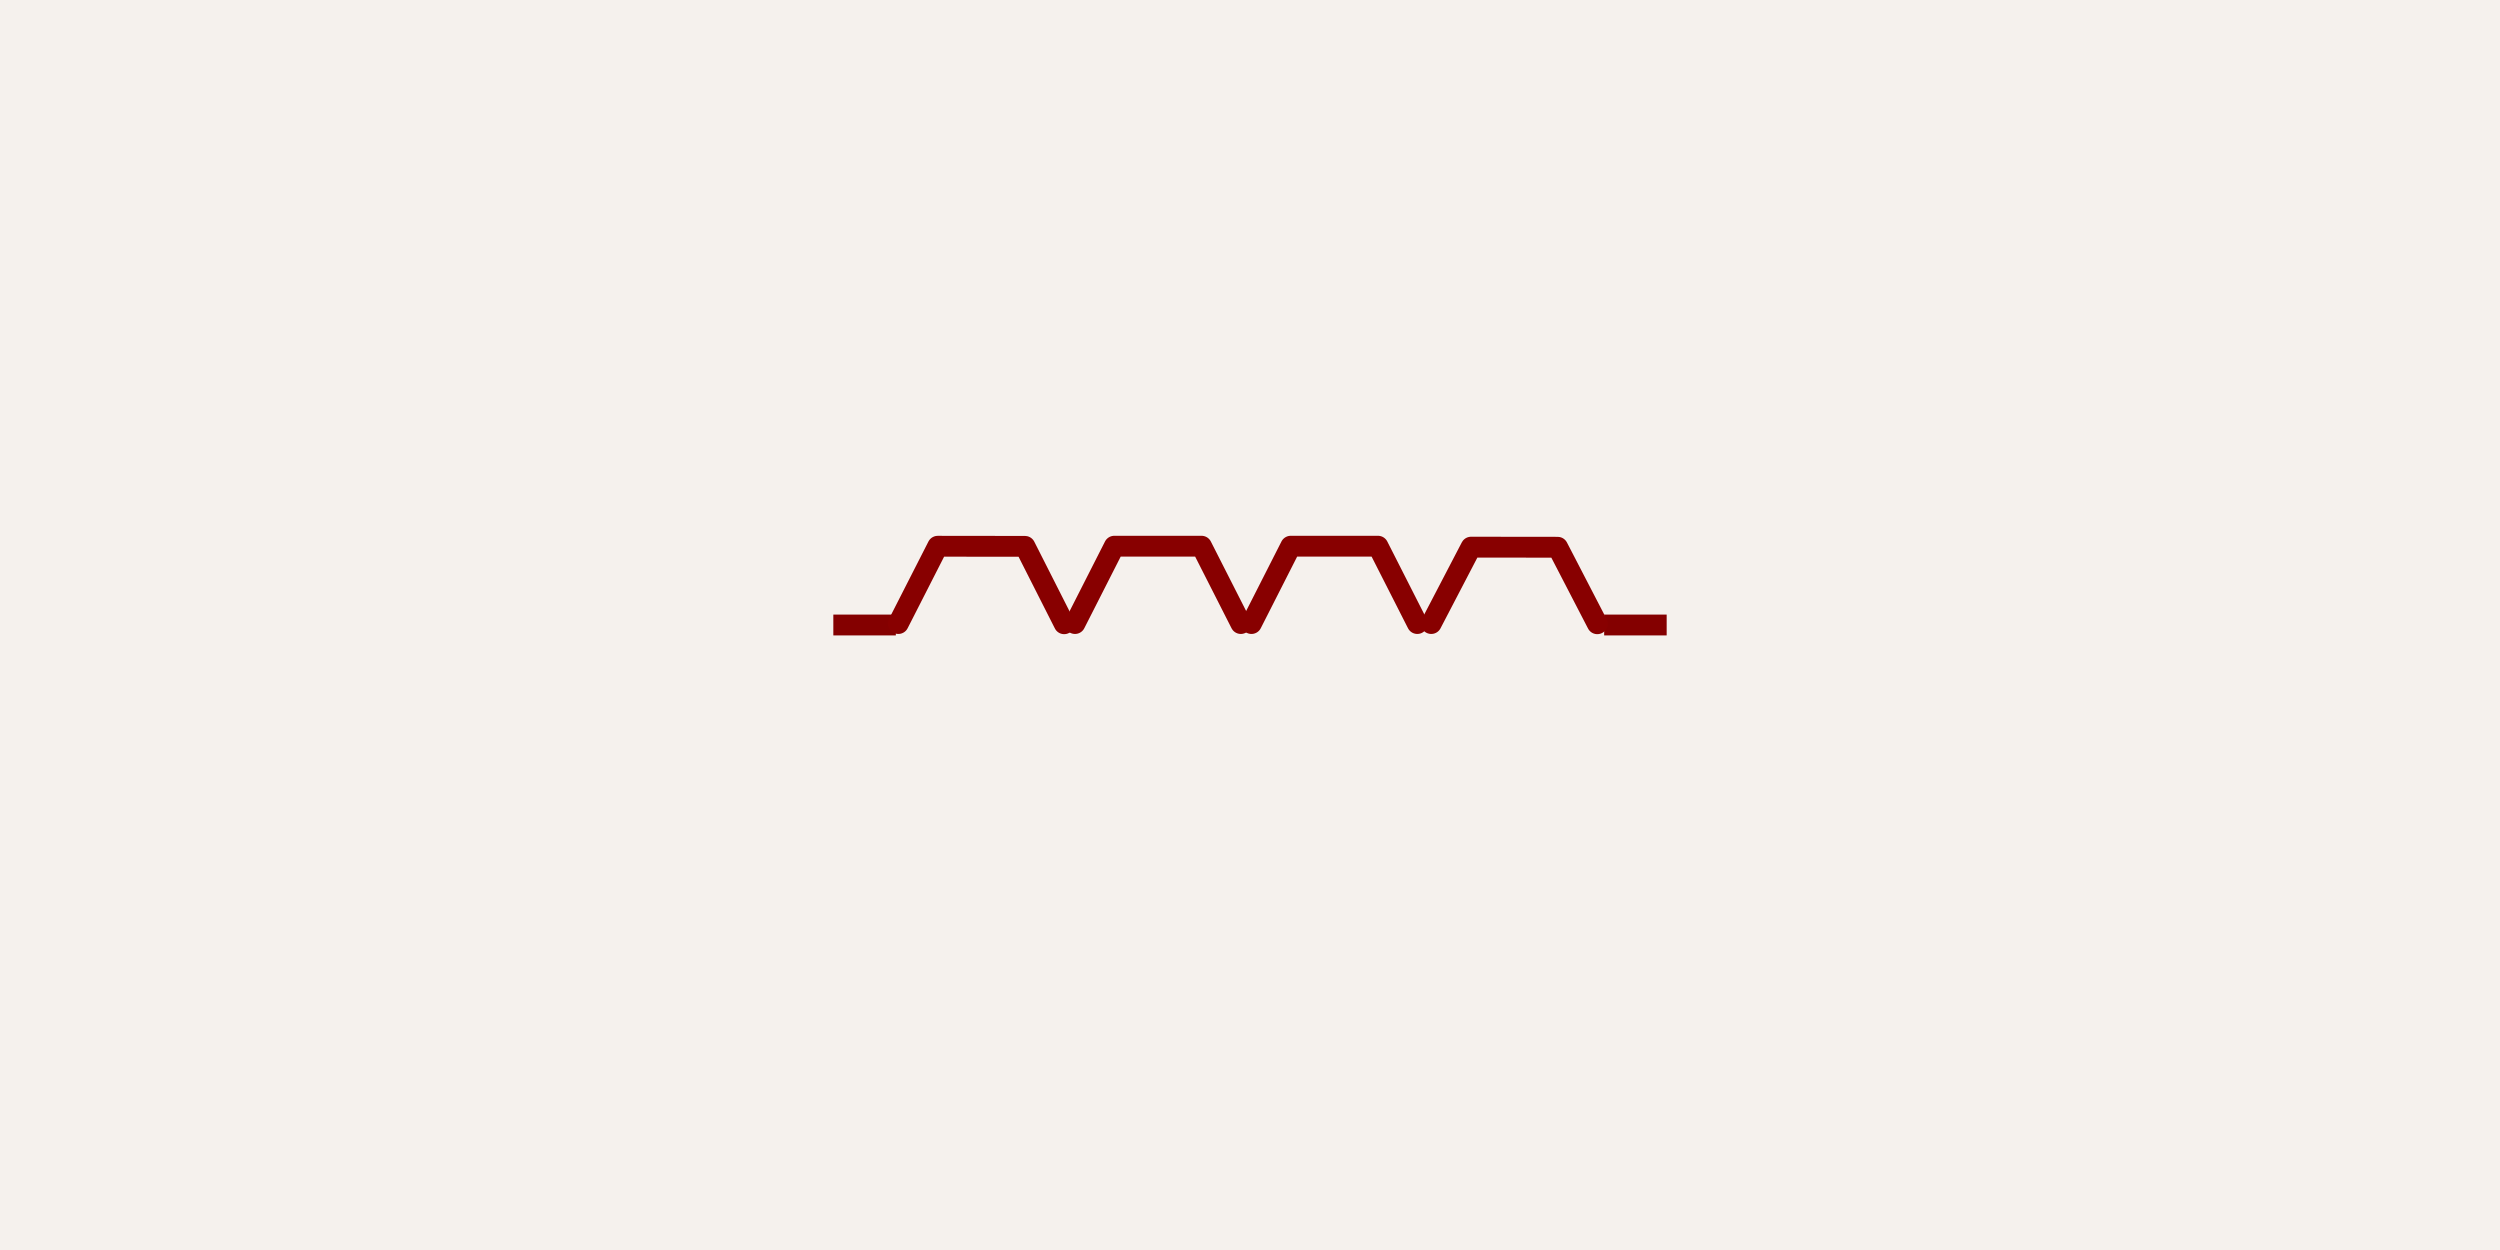
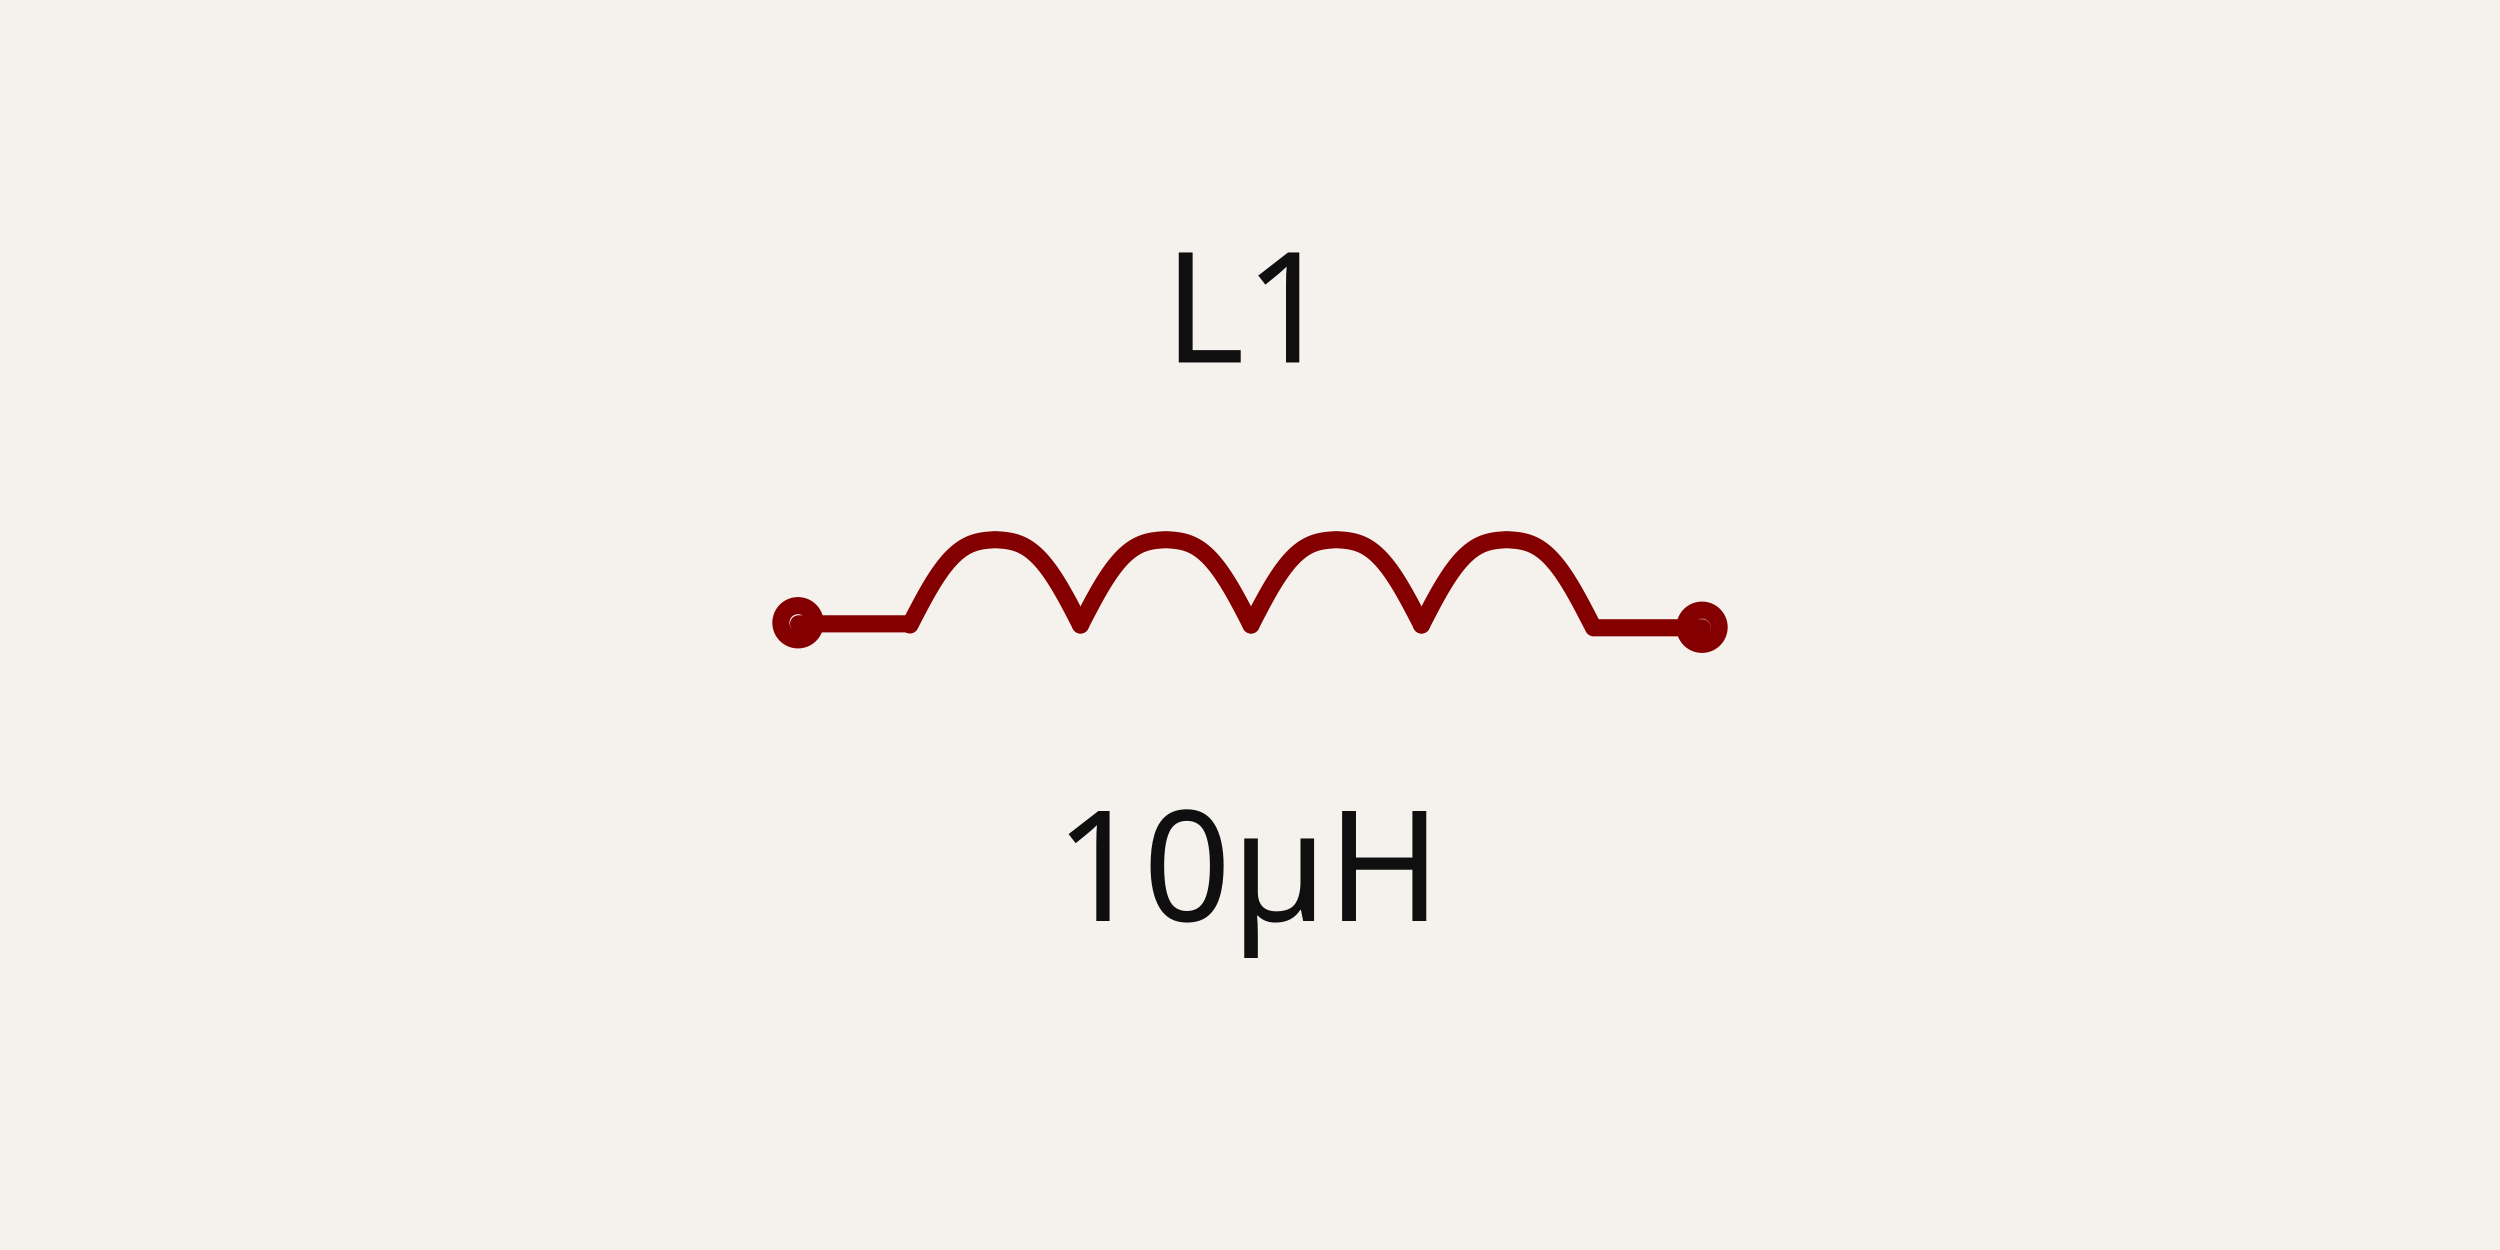
- <svg xmlns="http://www.w3.org/2000/svg" class="tscircuit-schematic" width="1200" height="600" style="background-color: rgb(245, 241, 237)" data-real-to-screen-transform="matrix(500,0,0,-500,600,300)" data-software-used-string="@tscircuit/core@0.0.1766">
+ <svg xmlns="http://www.w3.org/2000/svg" class="tscircuit-schematic" width="1200" height="600" style="background-color: rgb(245, 241, 237)" data-real-to-screen-transform="matrix(410.9737411556,0,0,-410.9737411556,600,300)" data-software-used-string="@tscircuit/core@0.0.1766">
  <style>
              .boundary { fill: rgb(245, 241, 237); }
              .schematic-boundary { fill: none; stroke: #fff; }
              .component { fill: none; stroke: rgb(132, 0, 0); }
              .chip { fill: rgb(255, 255, 194); stroke: rgb(132, 0, 0); }
              .component-pin { fill: none; stroke: rgb(132, 0, 0); }
              .text { font-family: sans-serif; fill: rgb(0, 150, 0); }
              .pin-number { fill: rgb(169, 0, 0); }
              .port-label { fill: rgb(0, 100, 100); }
              .component-name { fill: rgb(0, 100, 100); }

            </style>
  <rect class="boundary" x="0" y="0" width="1200" height="600" />
  <g class="sch-component" data-circuit-json-type="schematic_component" data-schematic-component-id="schematic_component_0">
-     <line class="sch-line" x1="800" y1="300" x2="770" y2="300" stroke="rgba(132, 0, 0)" stroke-width="10" data-schematic-line-id="schematic_line_0" data-schematic-component-id="schematic_component_0" />
-     <line class="sch-line" x1="400" y1="300" x2="430" y2="300" stroke="rgba(132, 0, 0)" stroke-width="10" data-schematic-line-id="schematic_line_1" data-schematic-component-id="schematic_component_0" />
-     <path class="sch-path" d="M 431.2 299.3 L 450.111 262.199 L 491.986 262.251 L 510.8 299.4" stroke="#880000" stroke-width="10" fill="none" stroke-linecap="round" stroke-linejoin="round" data-schematic-component-id="schematic_component_0" />
-     <path class="sch-path" d="M 516 299.3 L 534.862 262.175 L 576.738 262.175 L 595.6 299.3" stroke="#880000" stroke-width="10" fill="none" stroke-linecap="round" stroke-linejoin="round" data-schematic-component-id="schematic_component_0" />
-     <path class="sch-path" d="M 600.7 299.3 L 619.562 262.175 L 661.438 262.175 L 680.3 299.3" stroke="#880000" stroke-width="10" fill="none" stroke-linecap="round" stroke-linejoin="round" data-schematic-component-id="schematic_component_0" />
-     <path class="sch-path" d="M 687 299.3 L 706.11 262.631 L 747.685 262.682 L 766.7 299.4" stroke="#880000" stroke-width="10" fill="none" stroke-linecap="round" stroke-linejoin="round" data-schematic-component-id="schematic_component_0" />
+     <rect class="component-overlay sch-component-overlay" x="383.297" y="259.046" width="433.791" height="42.275" fill="transparent" />
+     <path class="sch-component-symbol-path" d="M 518.641 299.971 L 517.617 297.985 L 516.594 296.004 L 515.571 294.036 L 514.548 292.085 L 513.525 290.157 L 512.502 288.259 L 511.479 286.394 L 510.455 284.57 L 509.432 282.789 L 508.409 281.058 L 507.386 279.381 L 506.363 277.761 L 505.34 276.202 L 504.317 274.708 L 503.294 273.281 L 502.27 271.924 L 501.247 270.64 L 500.224 269.428 L 499.201 268.292 L 498.178 267.231 L 497.155 266.246 L 496.132 265.336 L 495.108 264.501 L 494.085 263.739 L 493.062 263.05 L 492.039 262.43 L 491.016 261.878 L 489.993 261.391 L 488.97 260.964 L 487.946 260.596 L 486.923 260.28 L 485.9 260.014 L 484.877 259.793 L 483.854 259.611 L 482.831 259.463 L 481.808 259.344 L 480.785 259.249 L 479.761 259.172 L 478.738 259.106 L 477.715 259.046 L 476.692 259.106 L 475.669 259.172 L 474.646 259.249 L 473.623 259.344 L 472.599 259.463 L 471.576 259.611 L 470.553 259.793 L 469.53 260.014 L 468.507 260.28 L 467.484 260.596 L 466.461 260.964 L 465.438 261.391 L 464.414 261.878 L 463.391 262.43 L 462.368 263.05 L 461.345 263.739 L 460.322 264.501 L 459.299 265.336 L 458.276 266.246 L 457.252 267.231 L 456.229 268.292 L 455.206 269.428 L 454.183 270.64 L 453.16 271.924 L 452.137 273.281 L 451.114 274.708 L 450.091 276.202 L 449.067 277.761 L 448.044 279.381 L 447.021 281.058 L 445.998 282.789 L 444.975 284.57 L 443.952 286.394 L 442.929 288.259 L 441.905 290.157 L 440.882 292.085 L 439.859 294.036 L 438.836 296.004 L 437.813 297.985 L 436.79 299.971" stroke="rgb(132, 0, 0)" fill="none" stroke-width="8.219px" stroke-linecap="round" />
+     <path class="sch-component-symbol-path" d="M 600.491 299.971 L 599.468 297.985 L 598.445 296.004 L 597.422 294.035 L 596.399 292.084 L 595.376 290.157 L 594.353 288.258 L 593.329 286.394 L 592.306 284.569 L 591.283 282.789 L 590.26 281.058 L 589.237 279.381 L 588.214 277.761 L 587.191 276.202 L 586.167 274.708 L 585.144 273.281 L 584.121 271.924 L 583.098 270.639 L 582.075 269.428 L 581.052 268.292 L 580.029 267.231 L 579.005 266.245 L 577.982 265.336 L 576.959 264.5 L 575.936 263.739 L 574.913 263.05 L 573.89 262.43 L 572.867 261.878 L 571.844 261.39 L 570.82 260.964 L 569.797 260.595 L 568.774 260.28 L 567.751 260.014 L 566.728 259.792 L 565.705 259.61 L 564.682 259.463 L 563.658 259.344 L 562.635 259.249 L 561.612 259.171 L 560.589 259.105 L 559.566 259.046 L 558.543 259.105 L 557.52 259.171 L 556.497 259.249 L 555.473 259.344 L 554.45 259.463 L 553.427 259.61 L 552.404 259.792 L 551.381 260.014 L 550.358 260.28 L 549.335 260.595 L 548.311 260.964 L 547.288 261.39 L 546.265 261.878 L 545.242 262.43 L 544.219 263.05 L 543.196 263.739 L 542.173 264.5 L 541.149 265.336 L 540.126 266.245 L 539.103 267.231 L 538.08 268.292 L 537.057 269.428 L 536.034 270.639 L 535.011 271.924 L 533.988 273.281 L 532.964 274.708 L 531.941 276.202 L 530.918 277.761 L 529.895 279.381 L 528.872 281.058 L 527.849 282.789 L 526.826 284.569 L 525.802 286.394 L 524.779 288.258 L 523.756 290.157 L 522.733 292.084 L 521.71 294.035 L 520.687 296.004 L 519.664 297.985 L 518.641 299.971" stroke="rgb(132, 0, 0)" fill="none" stroke-width="8.219px" stroke-linecap="round" />
+     <path class="sch-component-symbol-path" d="M 682.342 299.971 L 681.319 297.985 L 680.296 296.004 L 679.273 294.035 L 678.25 292.084 L 677.226 290.157 L 676.203 288.258 L 675.18 286.394 L 674.157 284.569 L 673.134 282.789 L 672.111 281.058 L 671.088 279.381 L 670.064 277.761 L 669.041 276.202 L 668.018 274.708 L 666.995 273.281 L 665.972 271.924 L 664.949 270.639 L 663.926 269.428 L 662.903 268.292 L 661.879 267.231 L 660.856 266.245 L 659.833 265.336 L 658.81 264.5 L 657.787 263.739 L 656.764 263.05 L 655.741 262.43 L 654.717 261.878 L 653.694 261.39 L 652.671 260.964 L 651.648 260.595 L 650.625 260.28 L 649.602 260.014 L 648.579 259.792 L 647.556 259.61 L 646.532 259.463 L 645.509 259.344 L 644.486 259.249 L 643.463 259.171 L 642.44 259.105 L 641.417 259.046 L 640.394 259.105 L 639.37 259.171 L 638.347 259.249 L 637.324 259.344 L 636.301 259.463 L 635.278 259.61 L 634.255 259.792 L 633.232 260.014 L 632.208 260.28 L 631.185 260.595 L 630.162 260.964 L 629.139 261.39 L 628.116 261.878 L 627.093 262.43 L 626.07 263.05 L 625.047 263.739 L 624.023 264.5 L 623 265.336 L 621.977 266.245 L 620.954 267.231 L 619.931 268.292 L 618.908 269.428 L 617.885 270.639 L 616.861 271.924 L 615.838 273.281 L 614.815 274.708 L 613.792 276.202 L 612.769 277.761 L 611.746 279.381 L 610.723 281.058 L 609.7 282.789 L 608.676 284.569 L 607.653 286.394 L 606.63 288.258 L 605.607 290.157 L 604.584 292.084 L 603.561 294.035 L 602.538 296.004 L 601.514 297.985 L 600.491 299.971" stroke="rgb(132, 0, 0)" fill="none" stroke-width="8.219px" stroke-linecap="round" />
+     <path class="sch-component-symbol-path" d="M 764.193 299.971 L 763.17 297.985 L 762.147 296.004 L 761.123 294.035 L 760.1 292.084 L 759.077 290.157 L 758.054 288.258 L 757.031 286.394 L 756.008 284.569 L 754.985 282.789 L 753.962 281.058 L 752.938 279.381 L 751.915 277.761 L 750.892 276.202 L 749.869 274.708 L 748.846 273.281 L 747.823 271.924 L 746.8 270.639 L 745.776 269.428 L 744.753 268.292 L 743.73 267.231 L 742.707 266.245 L 741.684 265.336 L 740.661 264.5 L 739.638 263.739 L 738.615 263.05 L 737.591 262.43 L 736.568 261.878 L 735.545 261.39 L 734.522 260.964 L 733.499 260.595 L 732.476 260.28 L 731.453 260.014 L 730.429 259.792 L 729.406 259.61 L 728.383 259.463 L 727.36 259.344 L 726.337 259.249 L 725.314 259.171 L 724.291 259.105 L 723.268 259.046 L 722.244 259.105 L 721.221 259.171 L 720.198 259.249 L 719.175 259.344 L 718.152 259.463 L 717.129 259.61 L 716.106 259.792 L 715.082 260.014 L 714.059 260.28 L 713.036 260.595 L 712.013 260.964 L 710.99 261.39 L 709.967 261.878 L 708.944 262.43 L 707.92 263.05 L 706.897 263.739 L 705.874 264.5 L 704.851 265.336 L 703.828 266.245 L 702.805 267.231 L 701.782 268.292 L 700.759 269.428 L 699.735 270.639 L 698.712 271.924 L 697.689 273.281 L 696.666 274.708 L 695.643 276.202 L 694.62 277.761 L 693.597 279.381 L 692.573 281.058 L 691.55 282.789 L 690.527 284.569 L 689.504 286.394 L 688.481 288.258 L 687.458 290.157 L 686.435 292.084 L 685.411 294.035 L 684.388 296.004 L 683.365 297.985 L 682.342 299.971" stroke="rgb(132, 0, 0)" fill="none" stroke-width="8.219px" stroke-linecap="round" />
+     <path class="sch-component-symbol-path" d="M 435.503 299.444 L 383.297 299.444" stroke="rgb(132, 0, 0)" fill="none" stroke-width="8.219px" stroke-linecap="round" />
+     <path class="sch-component-symbol-path" d="M 817.088 301.321 L 764.882 301.321" stroke="rgb(132, 0, 0)" fill="none" stroke-width="8.219px" stroke-linecap="round" />
+     <text class="sch-component-name sch-component-text" x="599.172" y="195.666" stroke="rgb(245, 241, 237)" stroke-width="8.219px" paint-order="stroke" fill="rgb(15, 15, 15)" font-family="sans-serif" text-anchor="middle" dominant-baseline="ideographic" font-size="73.975px">L1</text>
+     <text class="sch-component-text" x="599.102" y="384.692" fill="rgb(15, 15, 15)" font-family="sans-serif" text-anchor="middle" dominant-baseline="hanging" font-size="73.975px">10µH</text>
+     <circle class="component-pin sch-component-pin" cx="383.042" cy="298.921" r="8.219px" stroke-width="8.219px" fill="none" stroke="rgb(132, 0, 0)" />
+     <circle class="component-pin sch-component-pin" cx="816.958" cy="301.079" r="8.219px" stroke-width="8.219px" fill="none" stroke="rgb(132, 0, 0)" />
  </g>
  <g class="schematic-port-hover sch-port-hover" data-schematic-port-id="source_port_0">
-     <circle cx="800" cy="300" r="20" fill="red" opacity="0" />
+     <circle cx="383.042" cy="298.921" r="16.439" fill="red" opacity="0" />
  </g>
  <g class="schematic-port-hover sch-port-hover" data-schematic-port-id="source_port_1">
-     <circle cx="400" cy="300" r="20" fill="red" opacity="0" />
+     <circle cx="816.958" cy="301.079" r="16.439" fill="red" opacity="0" />
  </g>
</svg>
